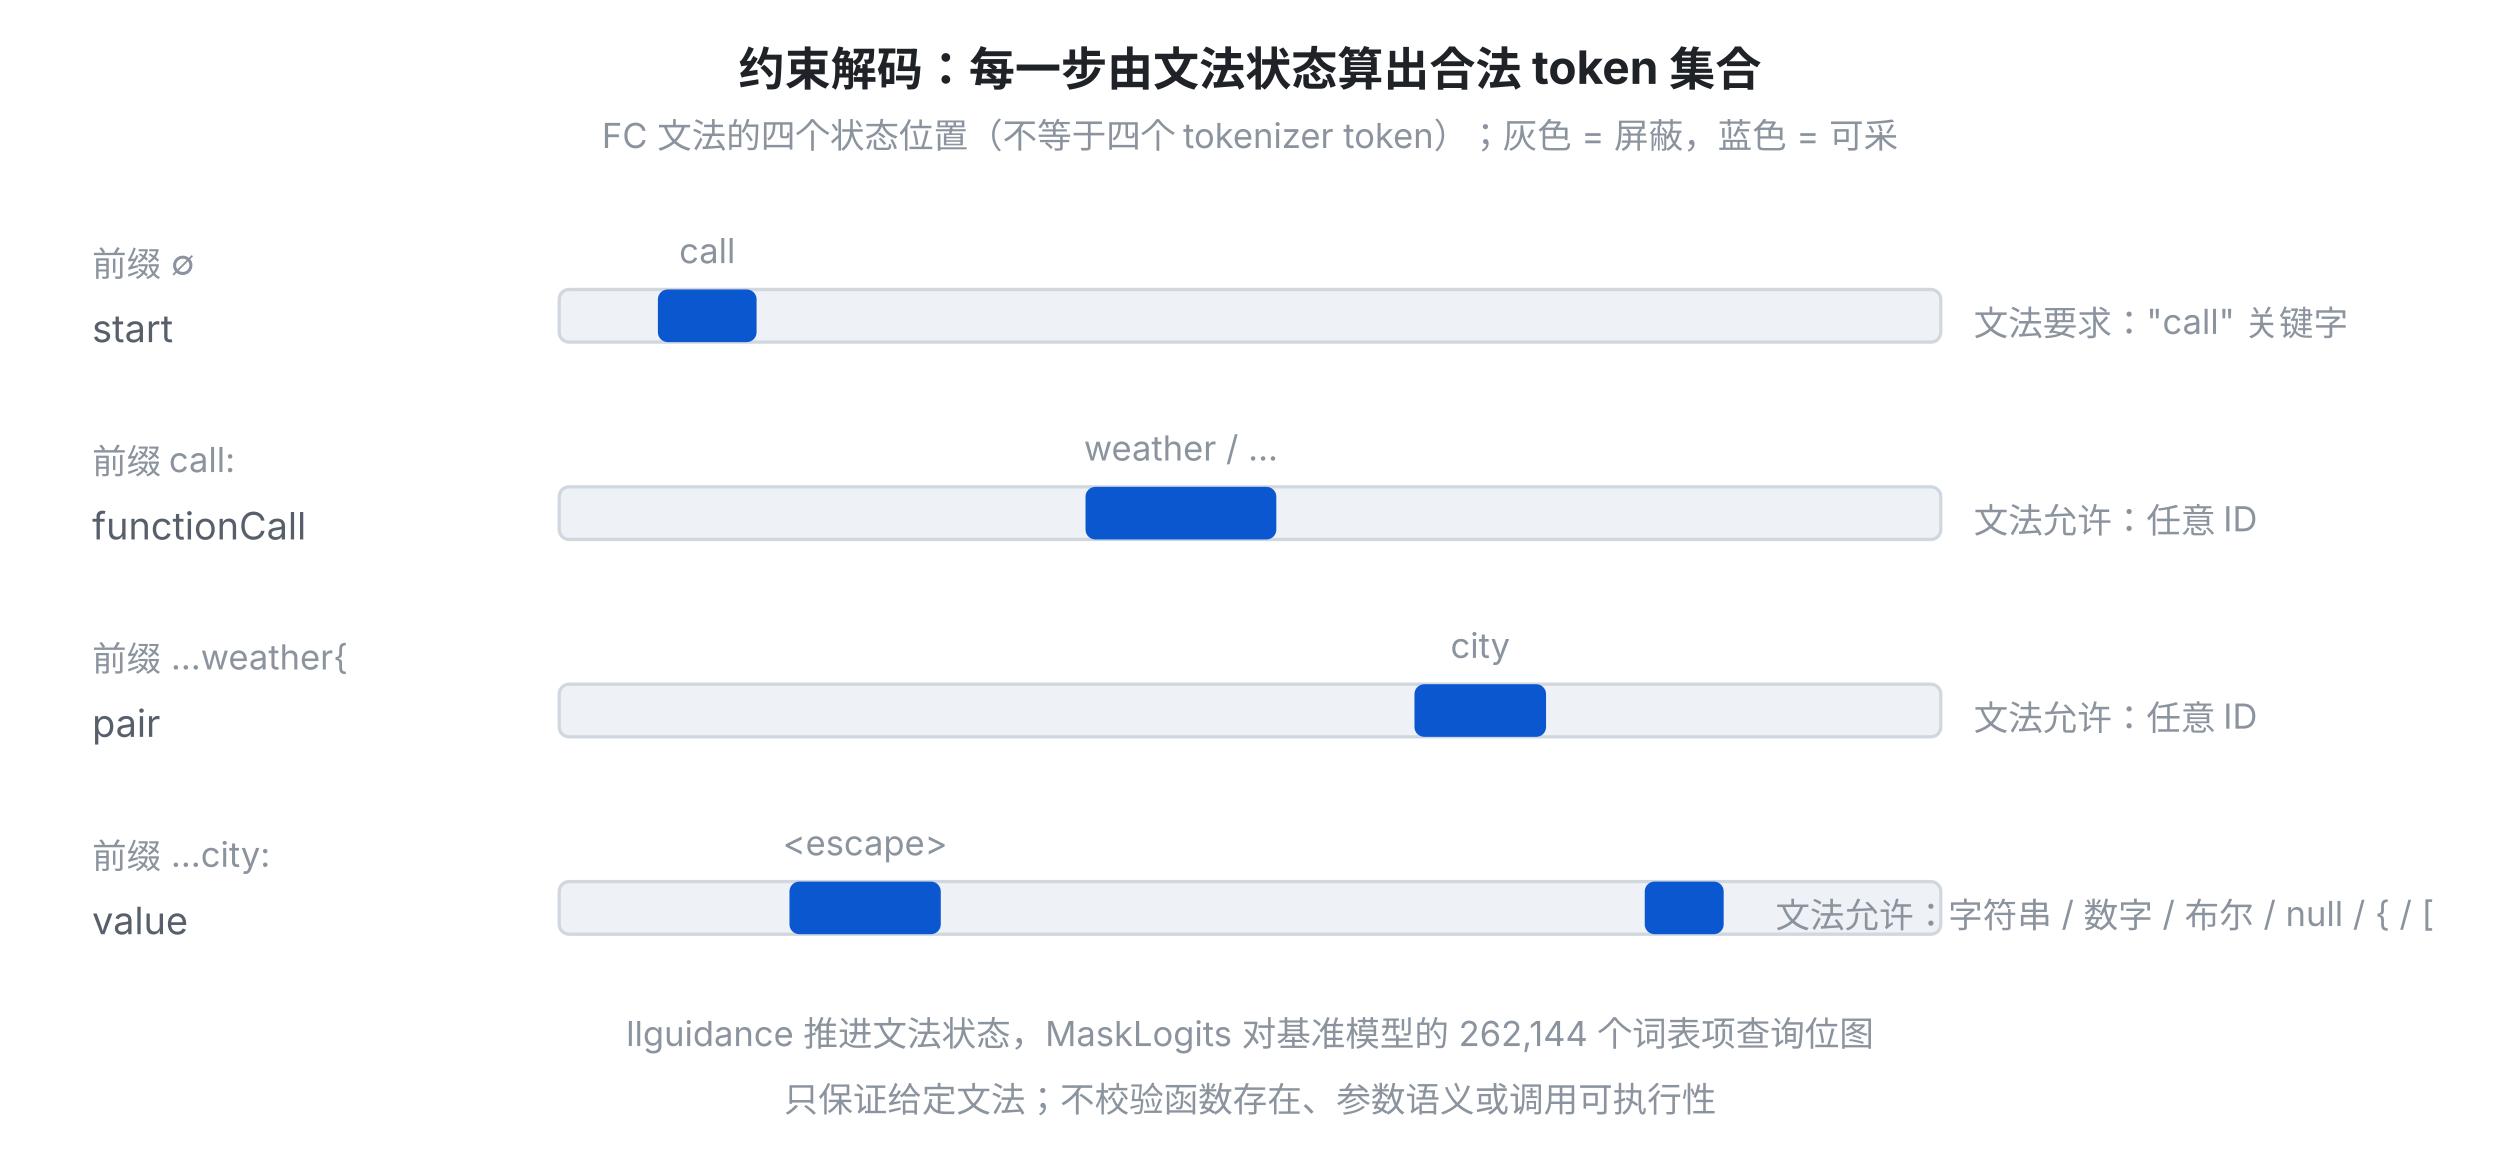
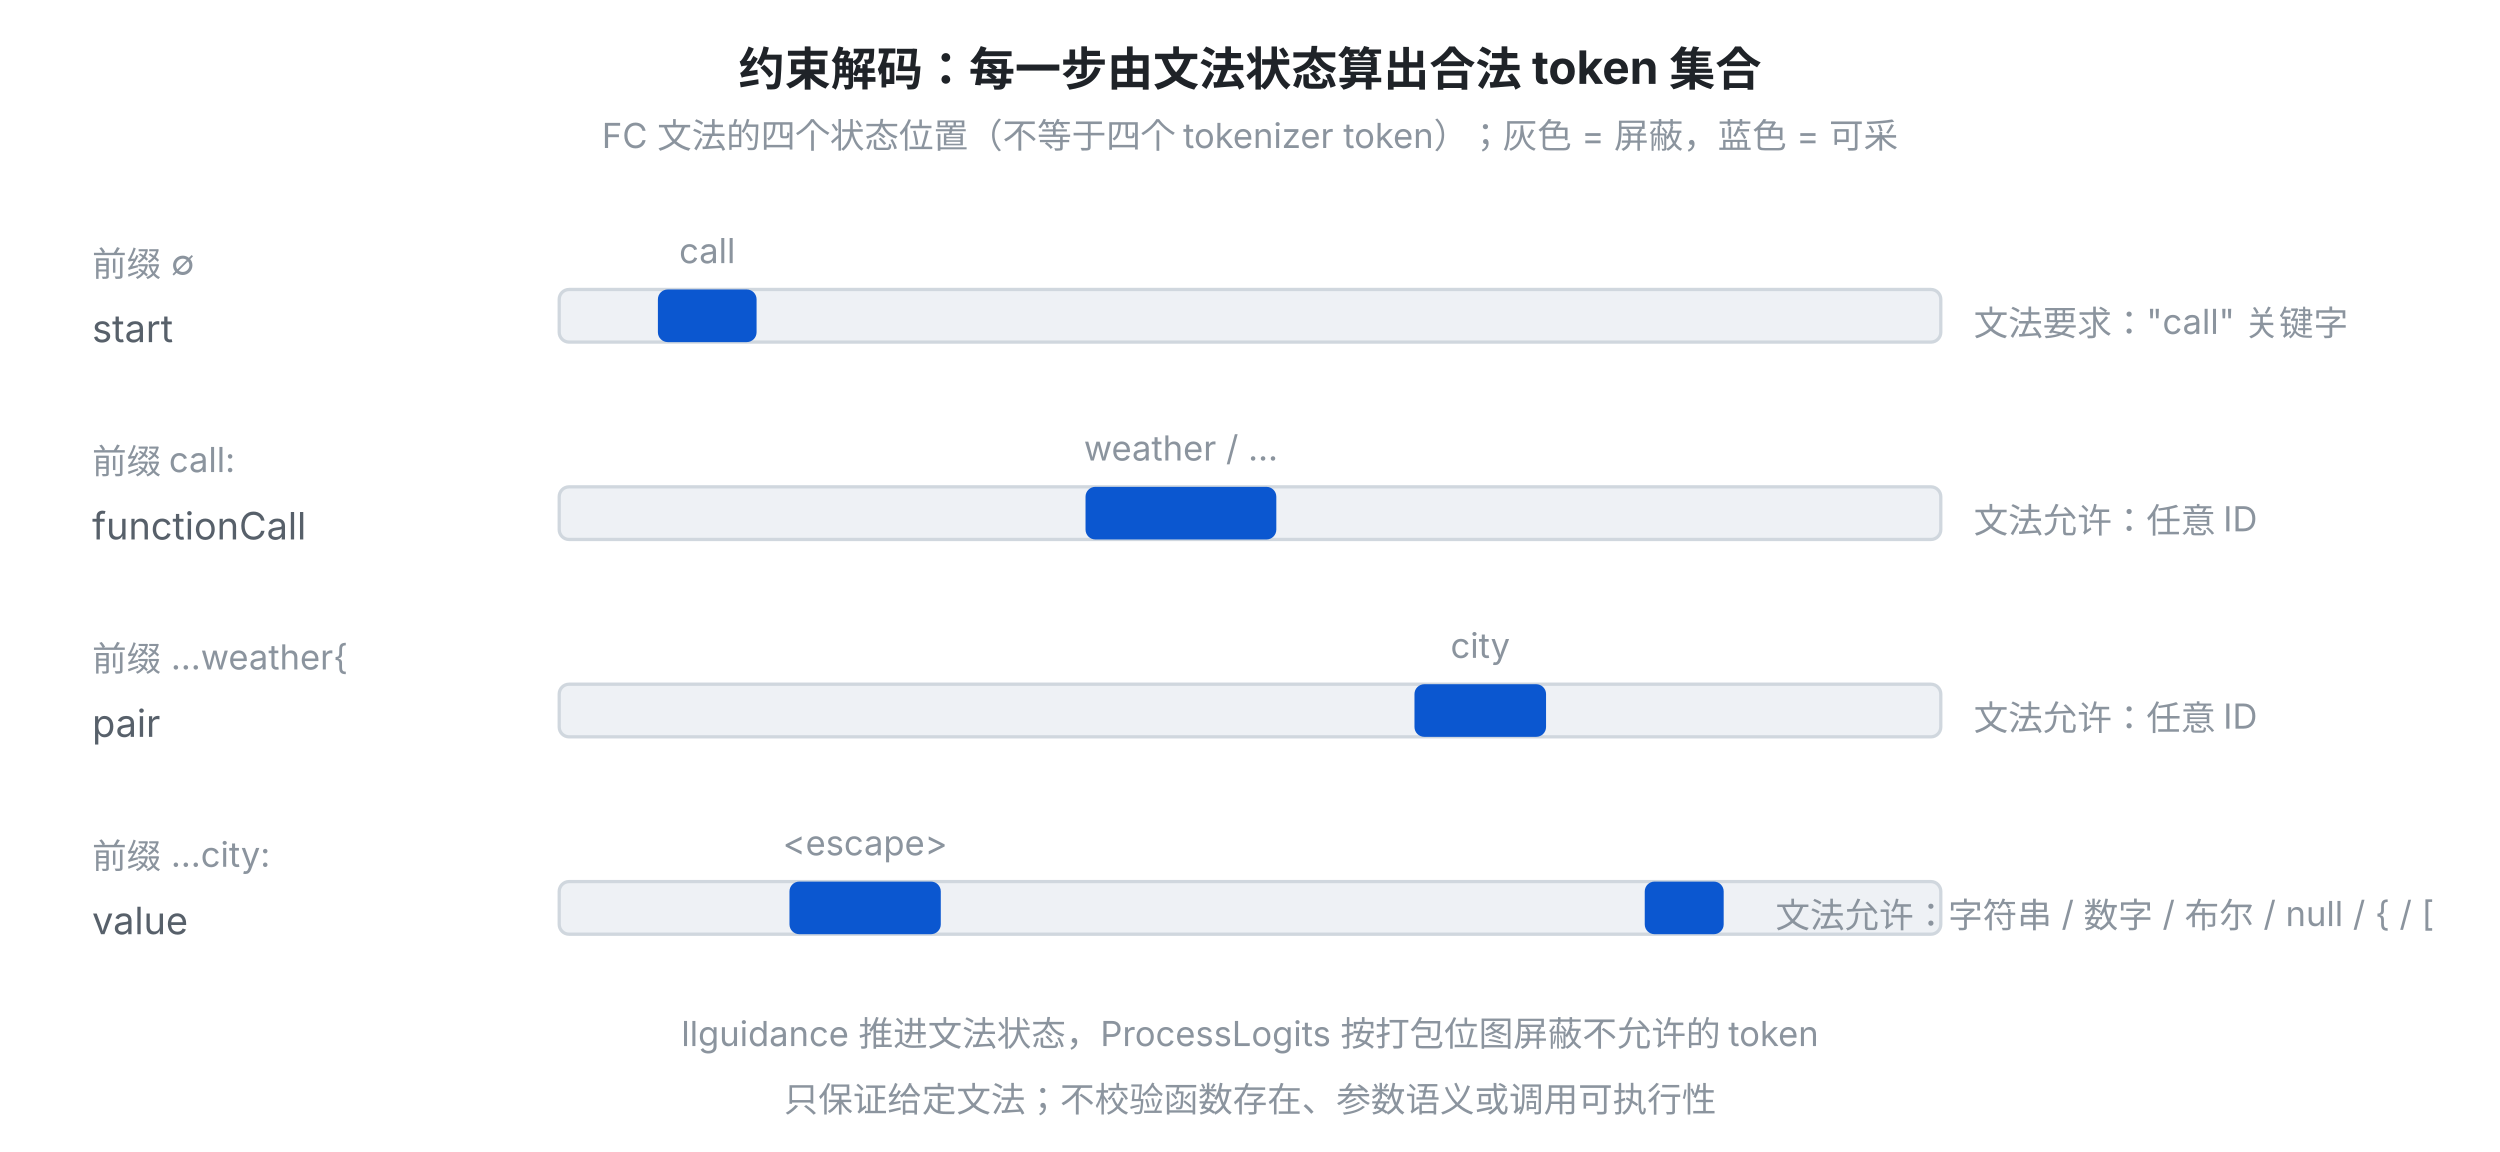
<svg xmlns="http://www.w3.org/2000/svg" viewBox="0 0 760 350" width="760" height="350" role="img" aria-label="约束解码按文法状态屏蔽 token">
  <defs>
    <style>
      text{font-family:-apple-system, "PingFang SC", "Microsoft YaHei", sans-serif}
      .b{fill:var(--fig-surface, #f6f8fa);stroke:var(--fig-border, #d0d7de);stroke-width:1.4}
      .mask{fill:var(--fig-surface-2, #eef1f5);stroke:var(--fig-border, #d0d7de);stroke-width:1}
      .ok{fill:var(--fig-accent, #0b57d0)}
      .t{fill:var(--fig-text, #1f2328);font-size:14px;font-weight:700}
      .tw{fill:var(--fig-accent, #0b57d0);font-size:12px;font-weight:700}
      .ts{fill:var(--fig-text-soft, #57606a);font-size:11.5px}
      .td{fill:var(--fig-text-dim, #8b949e);font-size:10.5px}
      .edge{stroke:var(--fig-accent, #0b57d0);stroke-width:1.8;fill:none}
    </style>
    <marker id="ar" orient="auto-start-reverse" markerWidth="8" markerHeight="8" refX="6" refY="4">
      <path d="M0,0 L8,4 L0,8 z" fill="var(--fig-accent, #0b57d0)" />
    </marker>
  </defs>
  <text class="t" x="380" y="26" text-anchor="middle">约束解码：每一步由文法状态算出合法 token 集合</text>
  <text class="td" x="380" y="45" text-anchor="middle">FC 文法的四个状态位置（不等于四个 tokenizer token）；灰色 = 屏蔽，蓝色 = 可采</text>
  <text class="td" x="28" y="84">前缀 ∅</text>
  <text class="ts" x="28" y="104">start</text>
  <rect class="mask" x="170" y="88" width="420" height="16" rx="3" />
  <rect class="ok" x="200" y="88" width="30" height="16" rx="3" />
  <text class="td" x="215" y="80" text-anchor="middle">call</text>
  <text class="td" x="600" y="102">文法要求："call" 关键字</text>
  <text class="td" x="28" y="144">前缀 call:</text>
  <text class="ts" x="28" y="164">functionCall</text>
  <rect class="mask" x="170" y="148" width="420" height="16" rx="3" />
  <rect class="ok" x="330" y="148" width="58" height="16" rx="3" />
  <text class="td" x="359" y="140" text-anchor="middle">weather / …</text>
  <text class="td" x="600" y="162">文法允许：任意 ID</text>
  <text class="td" x="28" y="204">前缀 …weather{</text>
  <text class="ts" x="28" y="224">pair</text>
  <rect class="mask" x="170" y="208" width="420" height="16" rx="3" />
  <rect class="ok" x="430" y="208" width="40" height="16" rx="3" />
  <text class="td" x="450" y="200" text-anchor="middle">city</text>
  <text class="td" x="600" y="222">文法允许：任意 ID</text>
  <text class="td" x="28" y="264">前缀 …city:</text>
  <text class="ts" x="28" y="284">value</text>
  <rect class="mask" x="170" y="268" width="420" height="16" rx="3" />
  <rect class="ok" x="240" y="268" width="46" height="16" rx="3" />
  <rect class="ok" x="500" y="268" width="24" height="16" rx="3" />
  <text class="td" x="263" y="260" text-anchor="middle">&lt;escape&gt;</text>
  <text class="td" x="740" y="282" text-anchor="end">文法允许：字符串 / 数字 / 布尔 / null / { / [</text>
-   <text class="td" x="380" y="318" text-anchor="middle">llguidance 推进文法状态，MaskLogits 对基准模型的 262,144 个词表项查询位图</text>
+   <text class="td" x="380" y="318" text-anchor="middle">llguidance 推进文法状态，ProcessLogits 按打包位图屏蔽不允许的 token</text>
  <text class="td" x="380" y="338" text-anchor="middle">只保证给定文法；不校验函数存在、参数语义或调用可执行性</text>
</svg>
